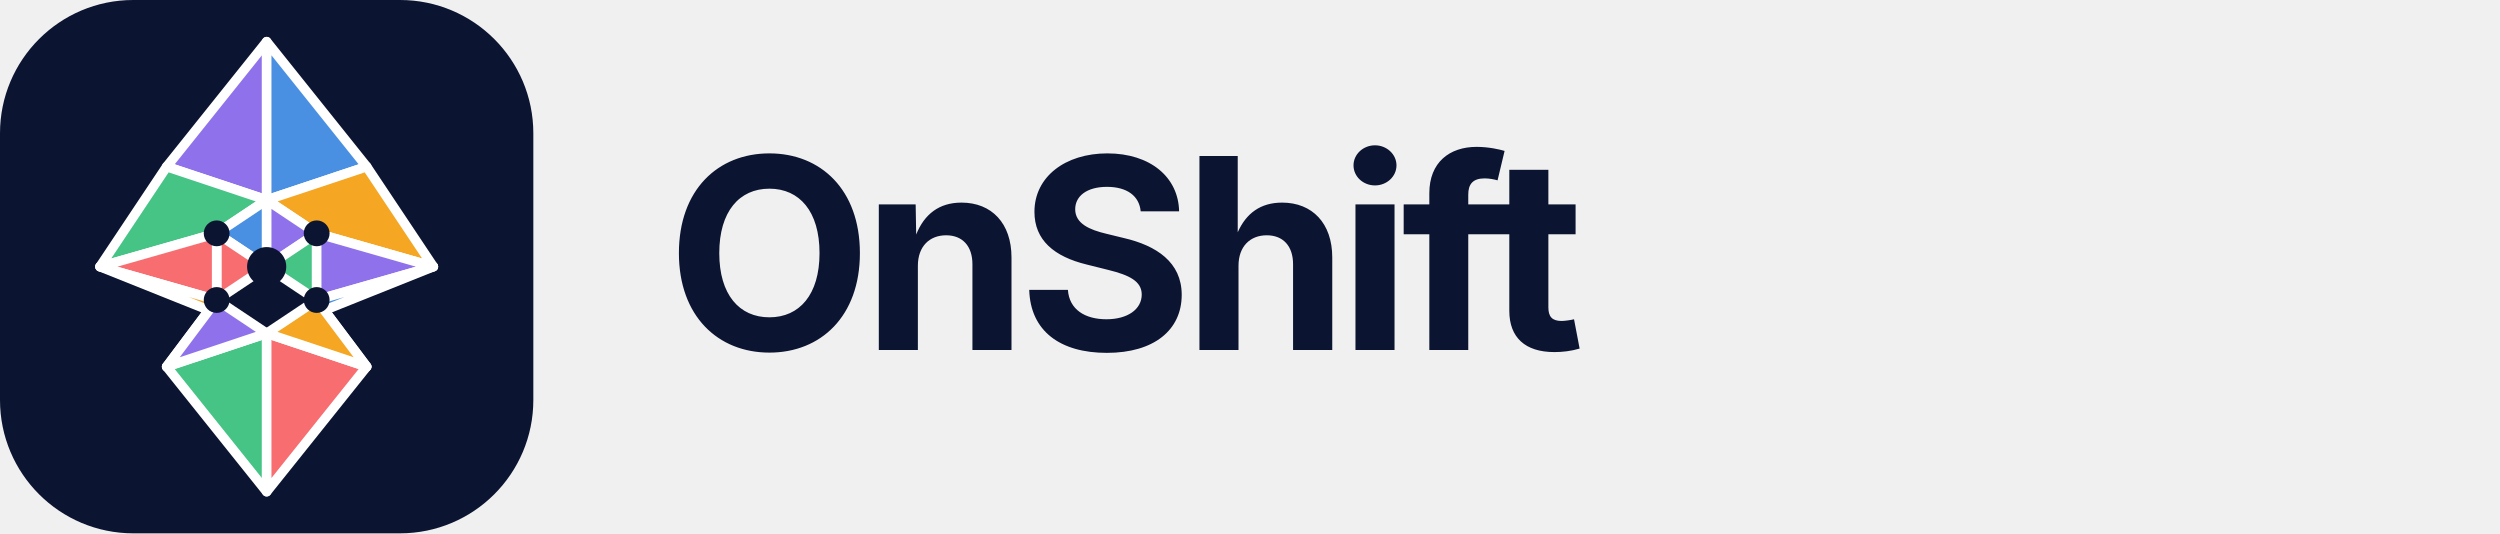
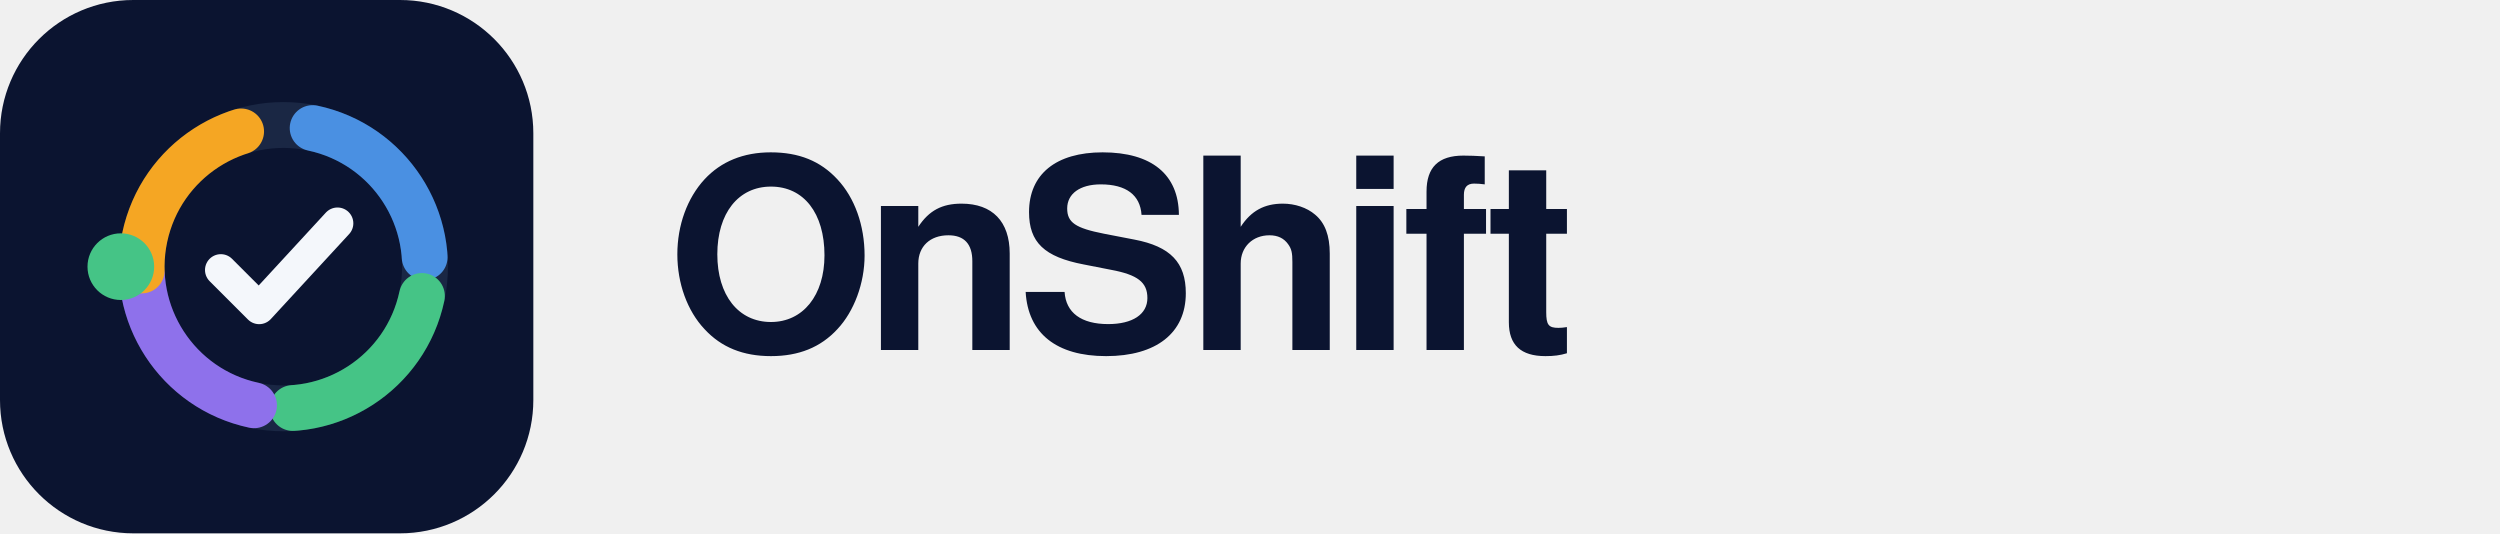
<svg xmlns="http://www.w3.org/2000/svg" viewBox="0 0 300 64" width="300" height="64" role="img">
  <rect width="64" height="64" rx="16" fill="#0B1430" />
-   <g stroke="#FFFFFF" stroke-width="1.15" stroke-linejoin="round">
-     <path fill="#8E71EB" d="M32 5 L20 20 L32 24 Z" />
-     <path fill="#4A90E2" d="M32 5 L44 20 L32 24 Z" />
-     <path fill="#45C486" d="M20 20 L12 32 L26 28 L32 24 Z" />
-     <path fill="#F5A623" d="M44 20 L52 32 L38 28 L32 24 Z" />
-     <path fill="#4A90E2" d="M32 24 L26 28 L32 32 Z" />
-     <path fill="#8E71EB" d="M32 24 L38 28 L32 32 Z" />
-     <path fill="#F86D70" d="M26 28 L32 32 L26 36 Z" />
-     <path fill="#45C486" d="M38 28 L32 32 L38 36 Z" />
-     <path fill="#F86D70" d="M12 32 L26 28 L26 36 Z" />
-     <path fill="#8E71EB" d="M52 32 L38 28 L38 36 Z" />
-     <path fill="#F5A623" d="M12 32 L26 36 L20 44 L32 40 Z" />
-     <path fill="#4A90E2" d="M52 32 L38 36 L44 44 L32 40 Z" />
-     <path fill="#45C486" d="M20 44 L32 40 L32 59 Z" />
-     <path fill="#F86D70" d="M44 44 L32 40 L32 59 Z" />
-     <path fill="#8E71EB" d="M20 44 L26 36 L32 40 Z" />
-     <path fill="#F5A623" d="M44 44 L38 36 L32 40 Z" />
-   </g>
-   <g fill="#0B1430">
-     <circle cx="32" cy="32" r="2.35" />
-     <circle cx="26" cy="28" r="1.55" />
-     <circle cx="38" cy="28" r="1.55" />
-     <circle cx="26" cy="36" r="1.55" />
-     <circle cx="38" cy="36" r="1.55" />
-   </g>
-   <text x="80" y="42" font-family="Sora, Inter, Helvetica, Arial, sans-serif" font-size="32" font-weight="700" letter-spacing="-1.2" fill="#0B1430">OnShift</text>
+   <circle cx="34" cy="32" r="17" fill="none" stroke="#1A2744" stroke-width="5.5" />
+   <circle cx="34" cy="32" r="17" fill="none" stroke="#4A90E2" stroke-width="5.5" stroke-linecap="round" stroke-dasharray="22 84.8" transform="rotate(-78 34 32)" />
+   <circle cx="34" cy="32" r="17" fill="none" stroke="#45C486" stroke-width="5.5" stroke-linecap="round" stroke-dasharray="22 84.8" transform="rotate(12 34 32)" />
+   <circle cx="34" cy="32" r="17" fill="none" stroke="#8E71EB" stroke-width="5.5" stroke-linecap="round" stroke-dasharray="22 84.8" transform="rotate(102 34 32)" />
+   <circle cx="34" cy="32" r="17" fill="none" stroke="#F5A623" stroke-width="5.5" stroke-linecap="round" stroke-dasharray="18 84.8" transform="rotate(192 34 32)" />
+   <circle cx="14.5" cy="32" r="4" fill="#45C486" />
+   <path d="M26.5 32.4l4.6 4.6 9.4-10.2" fill="none" stroke="#F4F7FB" stroke-width="3.8" stroke-linecap="round" stroke-linejoin="round" />
+   <text x="80" y="42" font-family="Sora, Helvetica, Arial, sans-serif" font-size="32" font-weight="700" letter-spacing="-1.2" fill="#0B1430">OnShift</text>
</svg>
